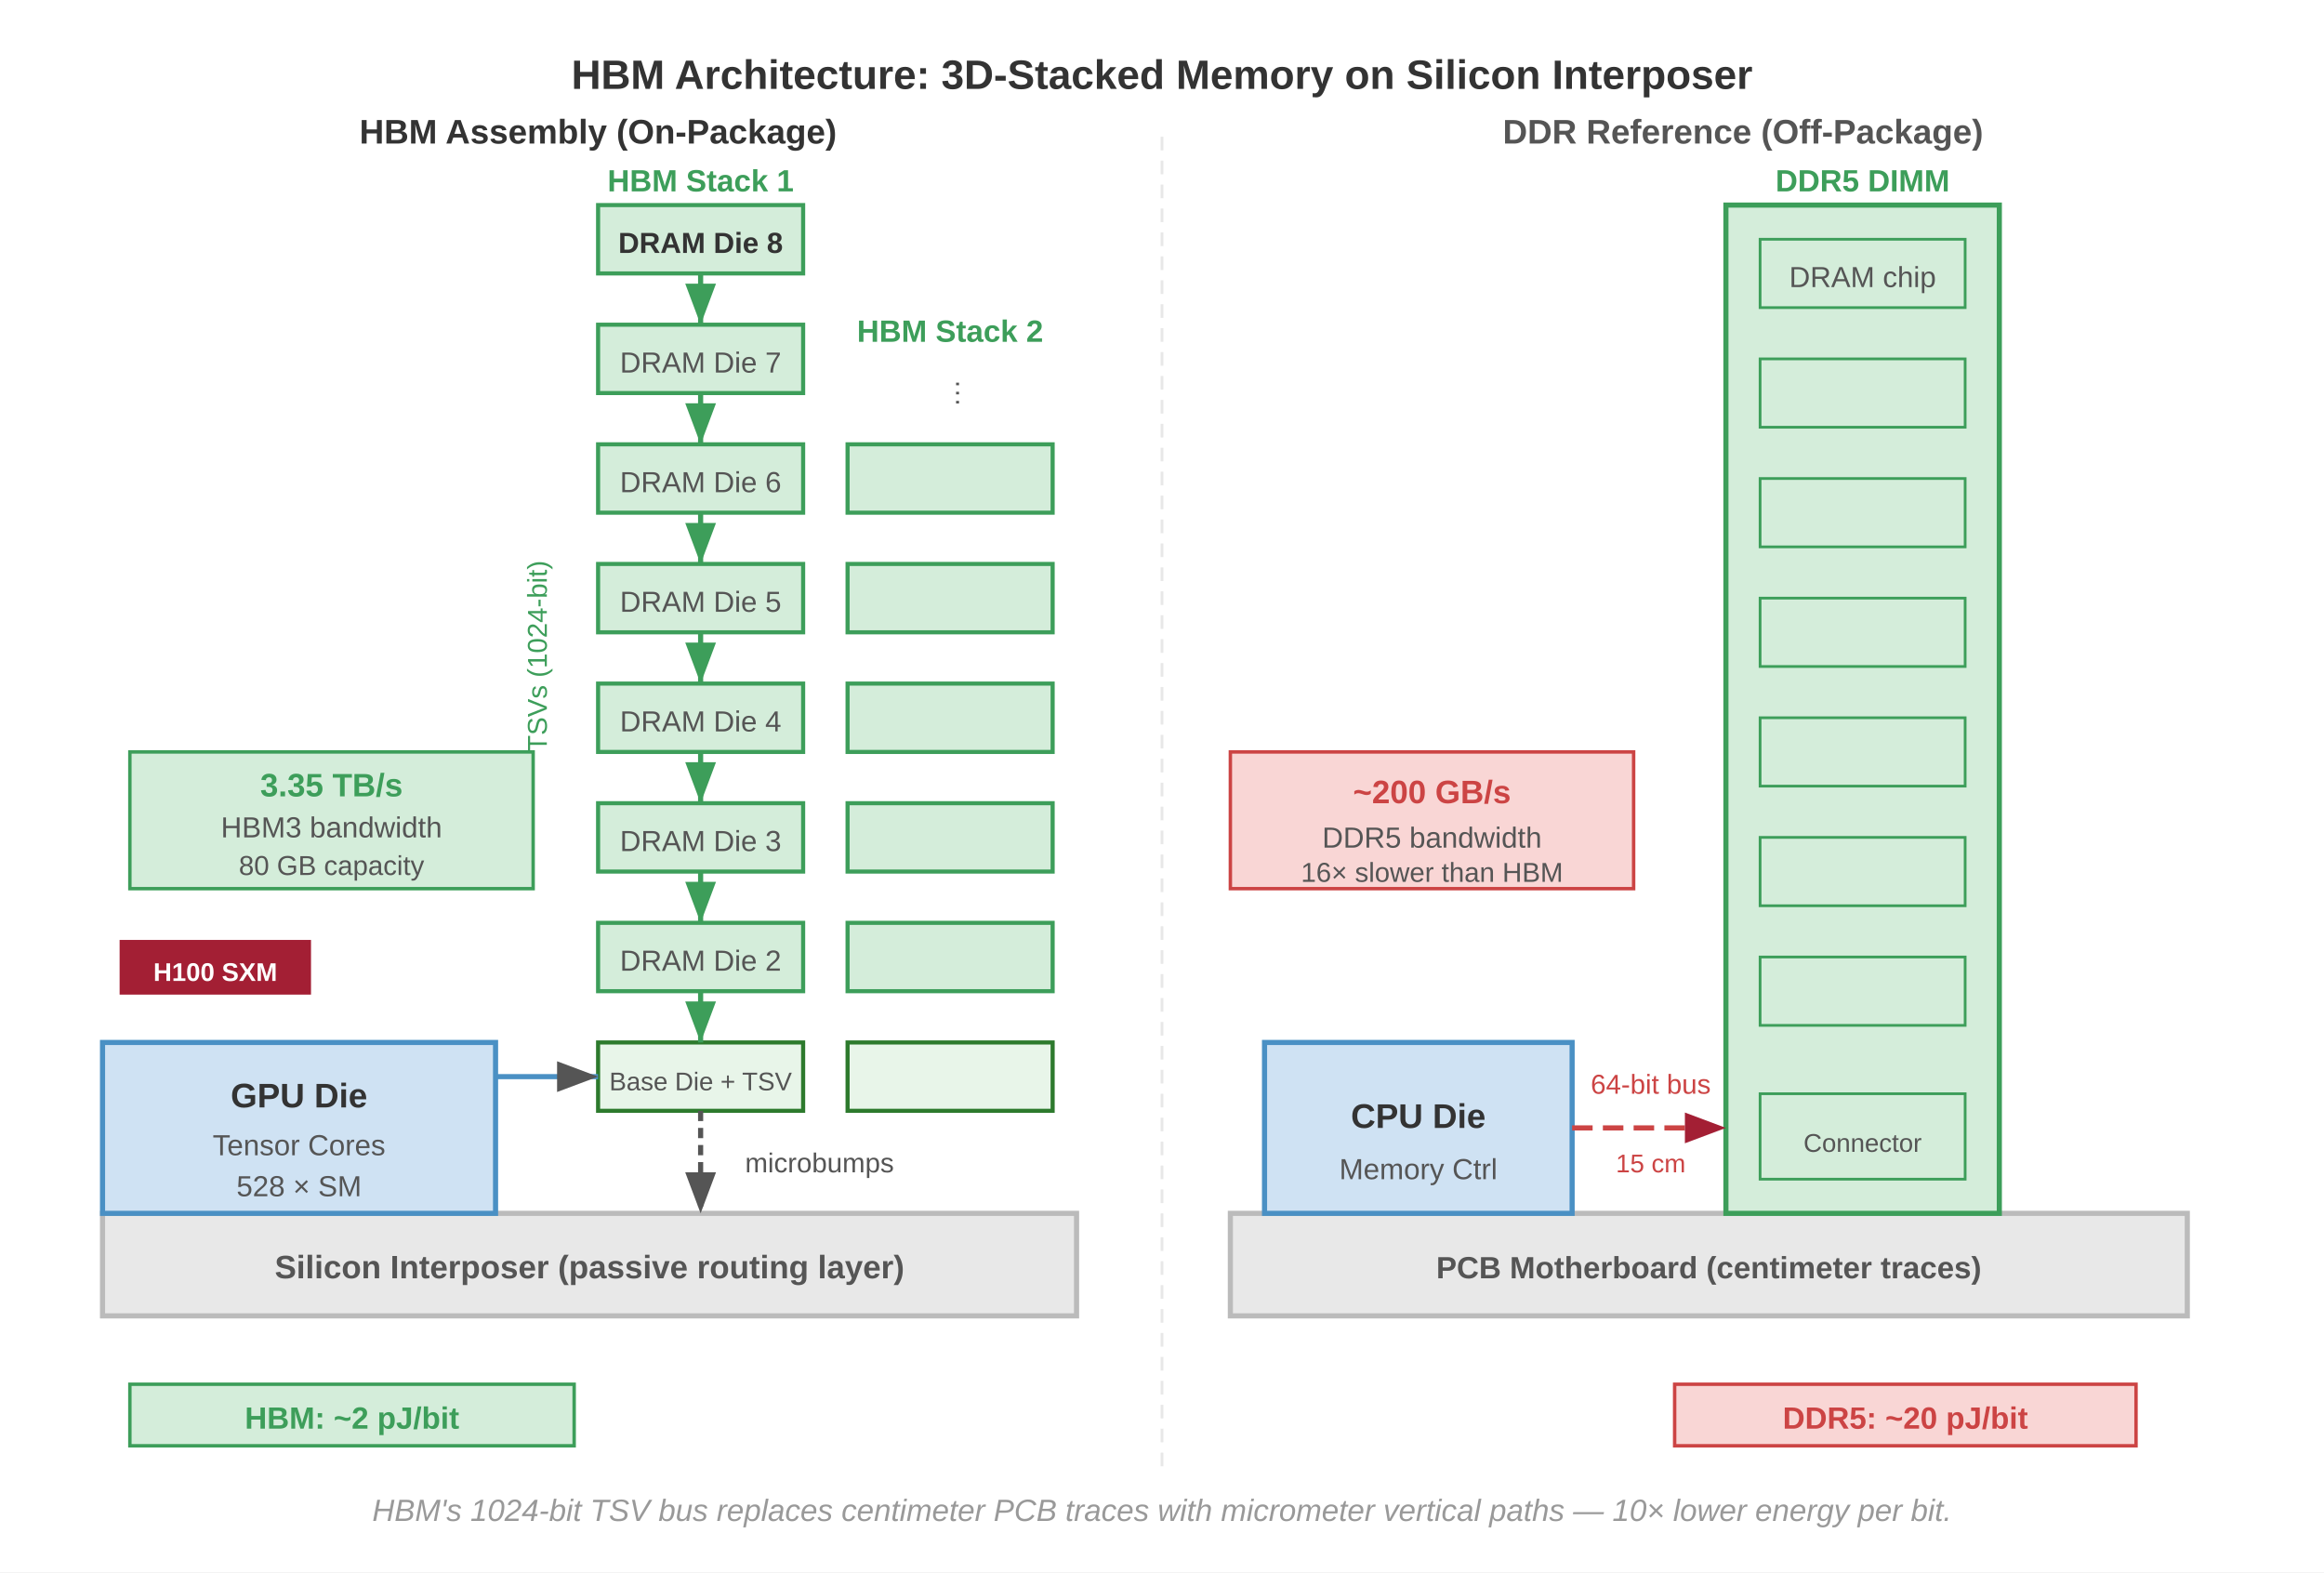
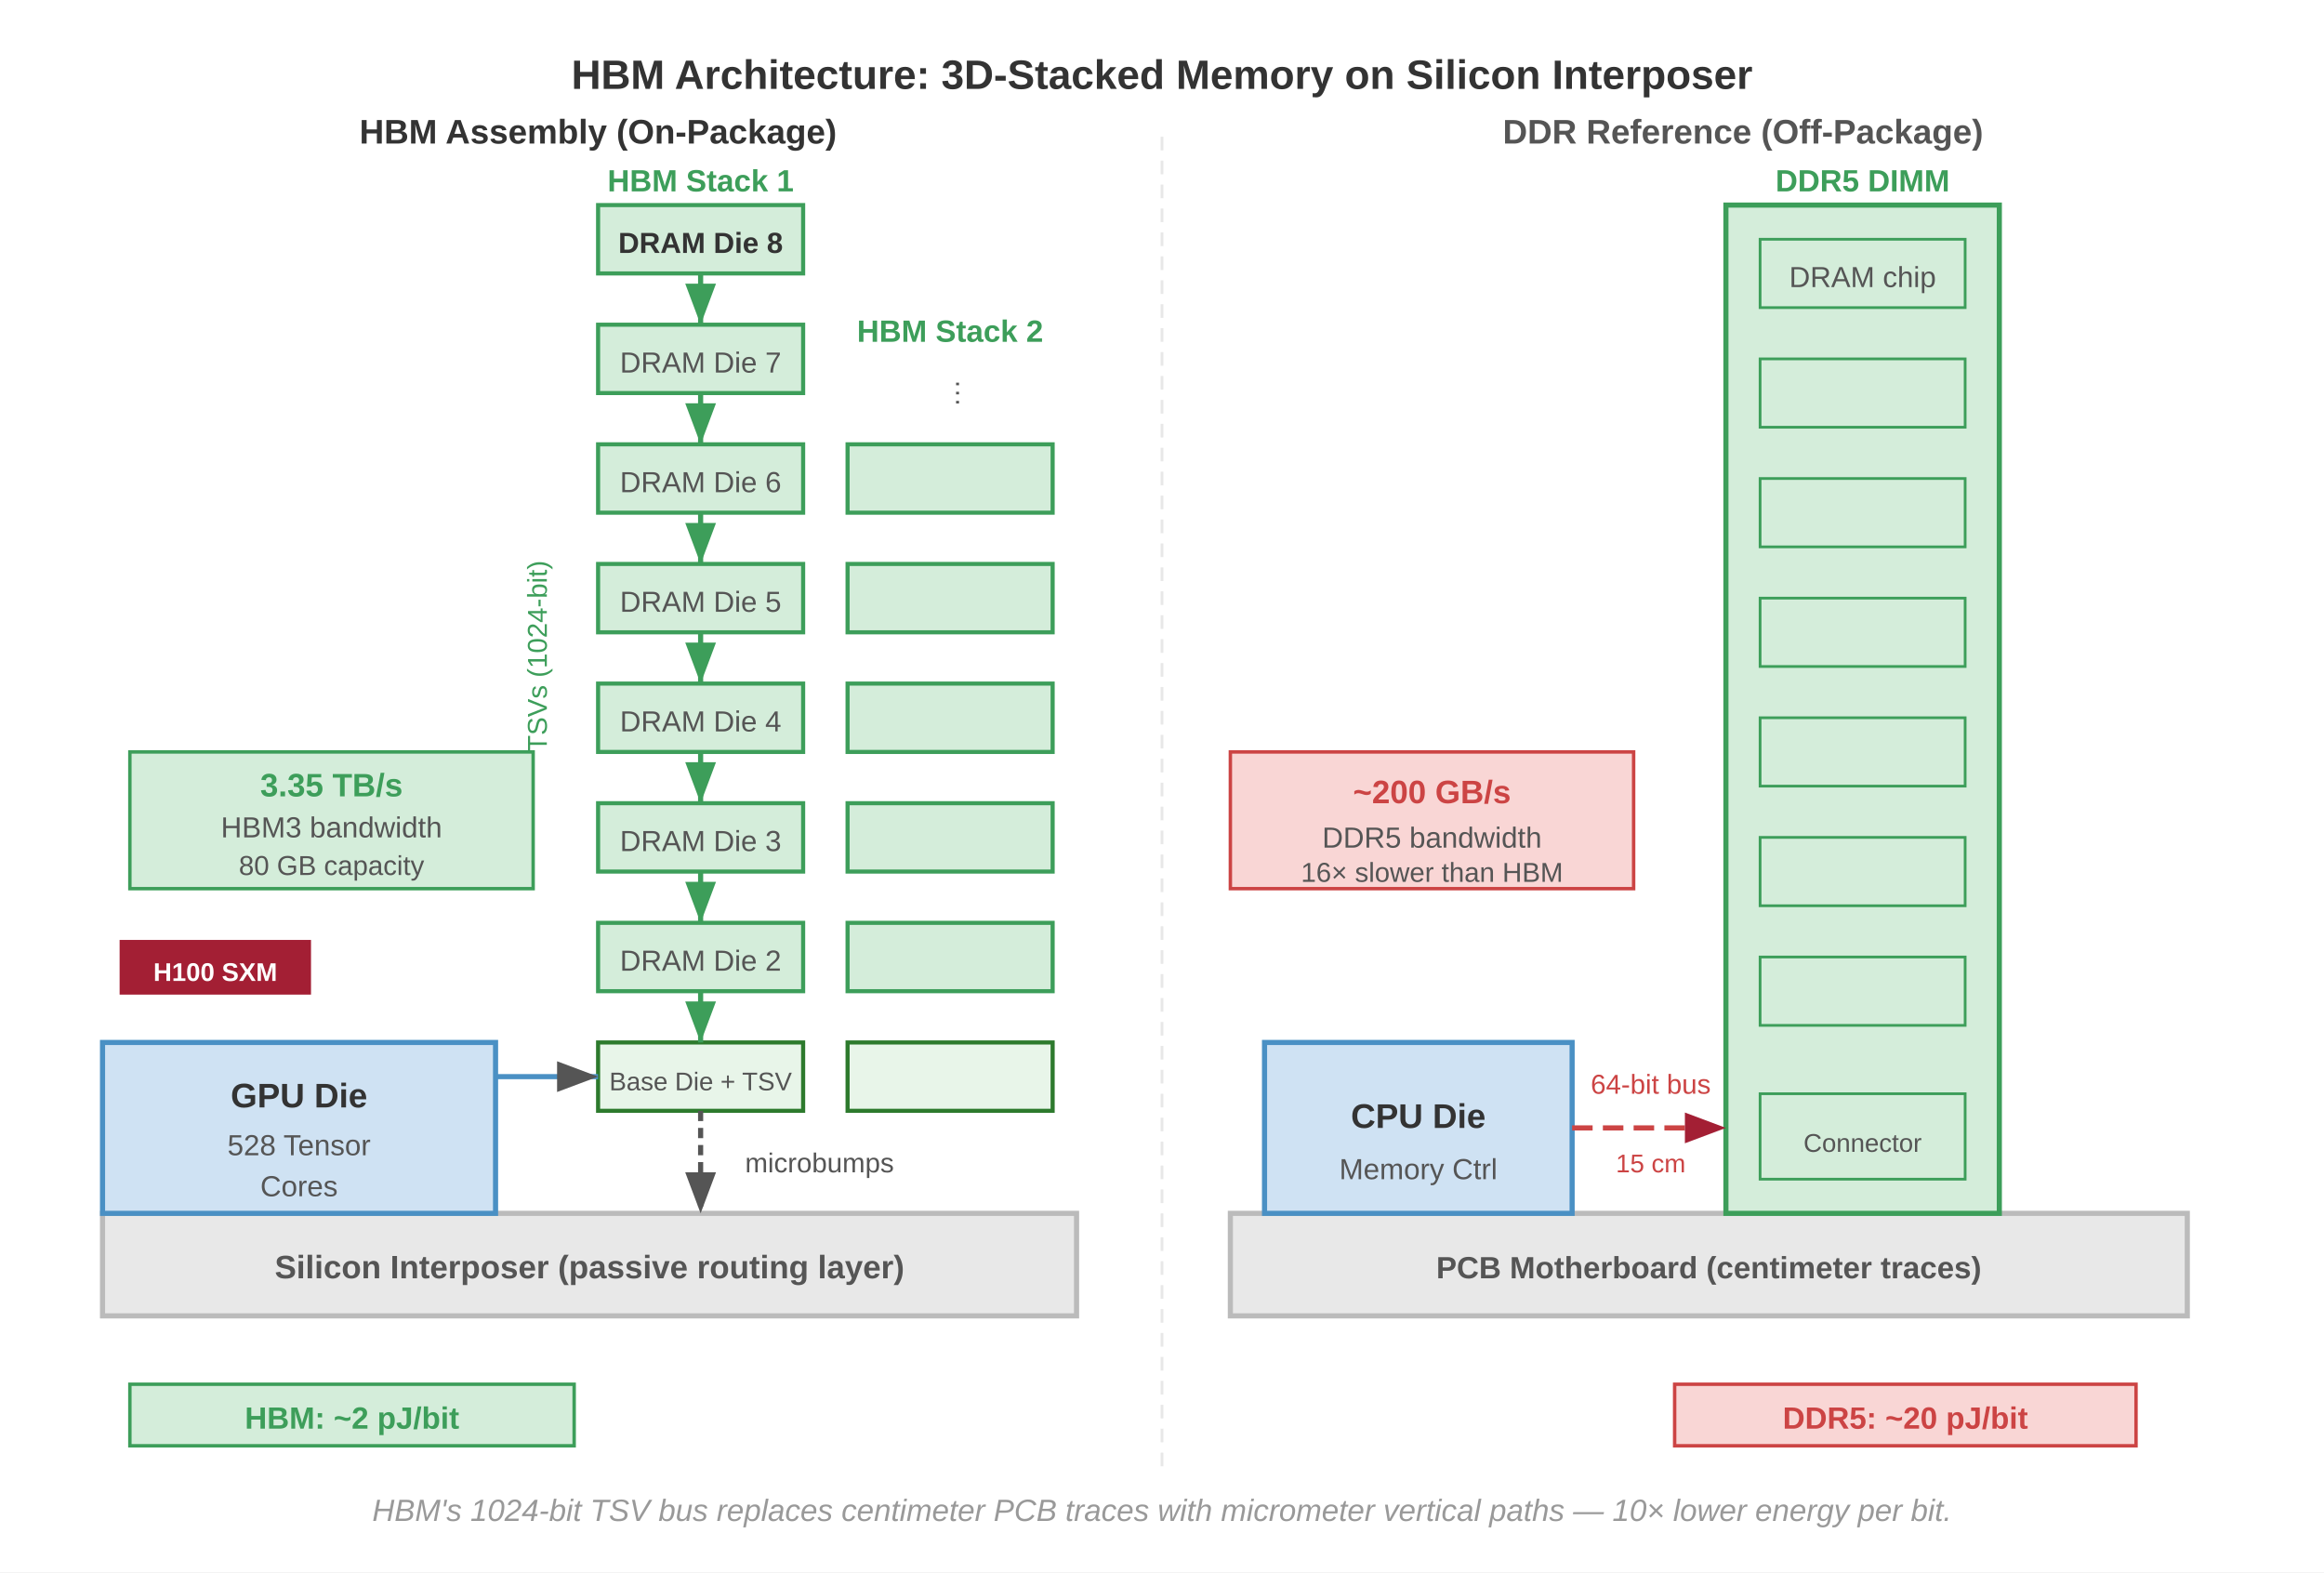
<svg xmlns="http://www.w3.org/2000/svg" font-family="Arial, Helvetica, sans-serif" viewBox="0 0 680 460">
  <rect width="680" height="460" fill="#fff" />
  <defs>
    <marker id="arrow" markerWidth="8" markerHeight="6" refX="8" refY="3" orient="auto">
      <path d="M0,0 L8,3 L0,6 Z" fill="#555" />
    </marker>
    <marker id="arrow-red" markerWidth="8" markerHeight="6" refX="8" refY="3" orient="auto">
      <path d="M0,0 L8,3 L0,6 Z" fill="#a31f34" />
    </marker>
    <marker id="arrow-green" markerWidth="8" markerHeight="6" refX="8" refY="3" orient="auto">
      <path d="M0,0 L8,3 L0,6 Z" fill="#3d9e5a" />
    </marker>
  </defs>
  <text x="340" y="26" text-anchor="middle" font-size="12" font-weight="700" fill="#333">HBM Architecture: 3D-Stacked Memory on Silicon Interposer</text>
  <line x1="340" y1="40" x2="340" y2="430" stroke="#e8e8e8" stroke-dasharray="4,3" stroke-width="0.8" />
  <text x="175" y="42" text-anchor="middle" font-size="10" font-weight="700" fill="#333">HBM Assembly (On-Package)</text>
  <text x="510" y="42" text-anchor="middle" font-size="10" font-weight="700" fill="#555">DDR Reference (Off-Package)</text>
  <rect x="30" y="355" width="285" height="30" fill="#e8e8e8" stroke="#bbb" stroke-width="1.5" />
  <text x="172.5" y="374" text-anchor="middle" font-size="9.5" font-weight="700" fill="#555">Silicon Interposer (passive routing layer)</text>
  <rect x="30" y="305" width="115" height="50" fill="#cfe2f3" stroke="#4a90c4" stroke-width="1.5" />
  <text x="87.5" y="324" text-anchor="middle" font-size="10" font-weight="700" fill="#333">GPU Die</text>
-   <text x="87.5" y="338" text-anchor="middle" font-size="8.5" fill="#555">Tensor Cores</text>
-   <text x="87.5" y="350" text-anchor="middle" font-size="8.5" fill="#555">528 × SM</text>
+   <text x="87.5" y="338" text-anchor="middle" font-size="8.5" fill="#555">528 Tensor</text>
+   <text x="87.5" y="350" text-anchor="middle" font-size="8.5" fill="#555">Cores</text>
  <rect x="35" y="275" width="56" height="16" fill="#a31f34" />
  <text x="63" y="287" text-anchor="middle" font-size="7.5" font-weight="700" fill="#fff">H100 SXM</text>
  <rect x="175" y="60" width="60" height="20" fill="#d4edda" stroke="#3d9e5a" stroke-width="1.2" />
  <rect x="175" y="95" width="60" height="20" fill="#d4edda" stroke="#3d9e5a" stroke-width="1.2" />
  <rect x="175" y="130" width="60" height="20" fill="#d4edda" stroke="#3d9e5a" stroke-width="1.2" />
  <rect x="175" y="165" width="60" height="20" fill="#d4edda" stroke="#3d9e5a" stroke-width="1.2" />
  <rect x="175" y="200" width="60" height="20" fill="#d4edda" stroke="#3d9e5a" stroke-width="1.2" />
  <rect x="175" y="235" width="60" height="20" fill="#d4edda" stroke="#3d9e5a" stroke-width="1.2" />
  <rect x="175" y="270" width="60" height="20" fill="#d4edda" stroke="#3d9e5a" stroke-width="1.2" />
  <rect x="175" y="305" width="60" height="20" fill="#e8f5e9" stroke="#2d7a2d" stroke-width="1.2" />
  <text x="205" y="74" text-anchor="middle" font-size="8.5" font-weight="700" fill="#333">DRAM Die 8</text>
  <text x="205" y="109" text-anchor="middle" font-size="8.5" fill="#555">DRAM Die 7</text>
  <text x="205" y="144" text-anchor="middle" font-size="8.5" fill="#555">DRAM Die 6</text>
  <text x="205" y="179" text-anchor="middle" font-size="8.5" fill="#555">DRAM Die 5</text>
  <text x="205" y="214" text-anchor="middle" font-size="8.5" fill="#555">DRAM Die 4</text>
  <text x="205" y="249" text-anchor="middle" font-size="8.5" fill="#555">DRAM Die 3</text>
  <text x="205" y="284" text-anchor="middle" font-size="8.5" fill="#555">DRAM Die 2</text>
  <text x="205" y="319" text-anchor="middle" font-size="7.5" fill="#555">Base Die + TSV</text>
  <text x="205" y="56" text-anchor="middle" font-size="9" font-weight="700" fill="#3d9e5a">HBM Stack 1</text>
  <rect x="248" y="130" width="60" height="20" fill="#d4edda" stroke="#3d9e5a" stroke-width="1.2" />
  <rect x="248" y="165" width="60" height="20" fill="#d4edda" stroke="#3d9e5a" stroke-width="1.2" />
  <rect x="248" y="200" width="60" height="20" fill="#d4edda" stroke="#3d9e5a" stroke-width="1.2" />
  <rect x="248" y="235" width="60" height="20" fill="#d4edda" stroke="#3d9e5a" stroke-width="1.2" />
  <rect x="248" y="270" width="60" height="20" fill="#d4edda" stroke="#3d9e5a" stroke-width="1.2" />
  <rect x="248" y="305" width="60" height="20" fill="#e8f5e9" stroke="#2d7a2d" stroke-width="1.2" />
  <text x="278" y="100" text-anchor="middle" font-size="9" font-weight="700" fill="#3d9e5a">HBM Stack 2</text>
  <text x="278" y="115" text-anchor="middle" font-size="8" fill="#555" transform="rotate(90 278 115)">···</text>
  <line x1="205" y1="80" x2="205" y2="95" stroke="#3d9e5a" stroke-width="1.5" marker-end="url(#arrow-green)" />
  <line x1="205" y1="115" x2="205" y2="130" stroke="#3d9e5a" stroke-width="1.5" marker-end="url(#arrow-green)" />
  <line x1="205" y1="150" x2="205" y2="165" stroke="#3d9e5a" stroke-width="1.5" marker-end="url(#arrow-green)" />
  <line x1="205" y1="185" x2="205" y2="200" stroke="#3d9e5a" stroke-width="1.5" marker-end="url(#arrow-green)" />
  <line x1="205" y1="220" x2="205" y2="235" stroke="#3d9e5a" stroke-width="1.5" marker-end="url(#arrow-green)" />
  <line x1="205" y1="255" x2="205" y2="270" stroke="#3d9e5a" stroke-width="1.5" marker-end="url(#arrow-green)" />
  <line x1="205" y1="290" x2="205" y2="305" stroke="#3d9e5a" stroke-width="1.5" marker-end="url(#arrow-green)" />
  <text x="160" y="192" text-anchor="middle" font-size="8" fill="#3d9e5a" transform="rotate(-90 160 192)">TSVs (1024-bit)</text>
  <line x1="205" y1="325" x2="205" y2="355" stroke="#555" stroke-width="1.5" stroke-dasharray="3,2" marker-end="url(#arrow)" />
  <text x="218" y="343" font-size="8" fill="#555">microbumps</text>
  <line x1="145" y1="315" x2="175" y2="315" stroke="#4a90c4" stroke-width="1.5" marker-end="url(#arrow)" />
  <rect x="38" y="220" width="118" height="40" fill="#d4edda" stroke="#3d9e5a" stroke-width="1" />
  <text x="97" y="233" text-anchor="middle" font-size="9.5" font-weight="700" fill="#3d9e5a">3.35 TB/s</text>
  <text x="97" y="245" text-anchor="middle" font-size="8.5" fill="#555">HBM3 bandwidth</text>
  <text x="97" y="256" text-anchor="middle" font-size="8" fill="#555">80 GB capacity</text>
  <rect x="360" y="355" width="280" height="30" fill="#e8e8e8" stroke="#bbb" stroke-width="1.5" />
  <text x="500" y="374" text-anchor="middle" font-size="9" font-weight="700" fill="#555">PCB Motherboard (centimeter traces)</text>
  <rect x="370" y="305" width="90" height="50" fill="#cfe2f3" stroke="#4a90c4" stroke-width="1.5" />
  <text x="415" y="330" text-anchor="middle" font-size="10" font-weight="700" fill="#333">CPU Die</text>
  <text x="415" y="345" text-anchor="middle" font-size="8.5" fill="#555">Memory Ctrl</text>
  <rect x="505" y="60" width="80" height="295" fill="#d4edda" stroke="#3d9e5a" stroke-width="1.5" />
  <text x="545" y="56" text-anchor="middle" font-size="9" font-weight="700" fill="#3d9e5a">DDR5 DIMM</text>
  <rect x="515" y="70" width="60" height="20" fill="#d4edda" stroke="#3d9e5a" stroke-width="0.8" />
  <rect x="515" y="105" width="60" height="20" fill="#d4edda" stroke="#3d9e5a" stroke-width="0.8" />
  <rect x="515" y="140" width="60" height="20" fill="#d4edda" stroke="#3d9e5a" stroke-width="0.8" />
  <rect x="515" y="175" width="60" height="20" fill="#d4edda" stroke="#3d9e5a" stroke-width="0.8" />
  <rect x="515" y="210" width="60" height="20" fill="#d4edda" stroke="#3d9e5a" stroke-width="0.8" />
  <rect x="515" y="245" width="60" height="20" fill="#d4edda" stroke="#3d9e5a" stroke-width="0.8" />
  <rect x="515" y="280" width="60" height="20" fill="#d4edda" stroke="#3d9e5a" stroke-width="0.8" />
  <rect x="515" y="320" width="60" height="25" fill="#d4edda" stroke="#3d9e5a" stroke-width="0.8" />
  <text x="545" y="84" text-anchor="middle" font-size="8.5" fill="#555">DRAM chip</text>
  <text x="545" y="337" text-anchor="middle" font-size="7.5" fill="#555">Connector</text>
  <line x1="460" y1="330" x2="505" y2="330" stroke="#c44" stroke-width="1.5" stroke-dasharray="6,3" marker-end="url(#arrow-red)" />
  <text x="483" y="320" text-anchor="middle" font-size="8" fill="#c44">64-bit bus</text>
  <text x="483" y="343" text-anchor="middle" font-size="7.5" fill="#c44">15 cm</text>
  <rect x="360" y="220" width="118" height="40" fill="#f9d6d5" stroke="#c44" stroke-width="1" />
  <text x="419" y="235" text-anchor="middle" font-size="9.5" font-weight="700" fill="#c44">~200 GB/s</text>
  <text x="419" y="248" text-anchor="middle" font-size="8.5" fill="#555">DDR5 bandwidth</text>
  <text x="419" y="258" text-anchor="middle" font-size="8" fill="#555">16× slower than HBM</text>
  <rect x="38" y="405" width="130" height="18" fill="#d4edda" stroke="#3d9e5a" stroke-width="1" />
  <text x="103" y="418" text-anchor="middle" font-size="9" font-weight="700" fill="#3d9e5a">HBM: ~2 pJ/bit</text>
  <rect x="490" y="405" width="135" height="18" fill="#f9d6d5" stroke="#c44" stroke-width="1" />
  <text x="557.5" y="418" text-anchor="middle" font-size="9" font-weight="700" fill="#c44">DDR5: ~20 pJ/bit</text>
  <text x="340" y="445" text-anchor="middle" font-size="9" fill="#999" font-style="italic">HBM's 1024-bit TSV bus replaces centimeter PCB traces with micrometer vertical paths — 10× lower energy per bit.</text>
</svg>
